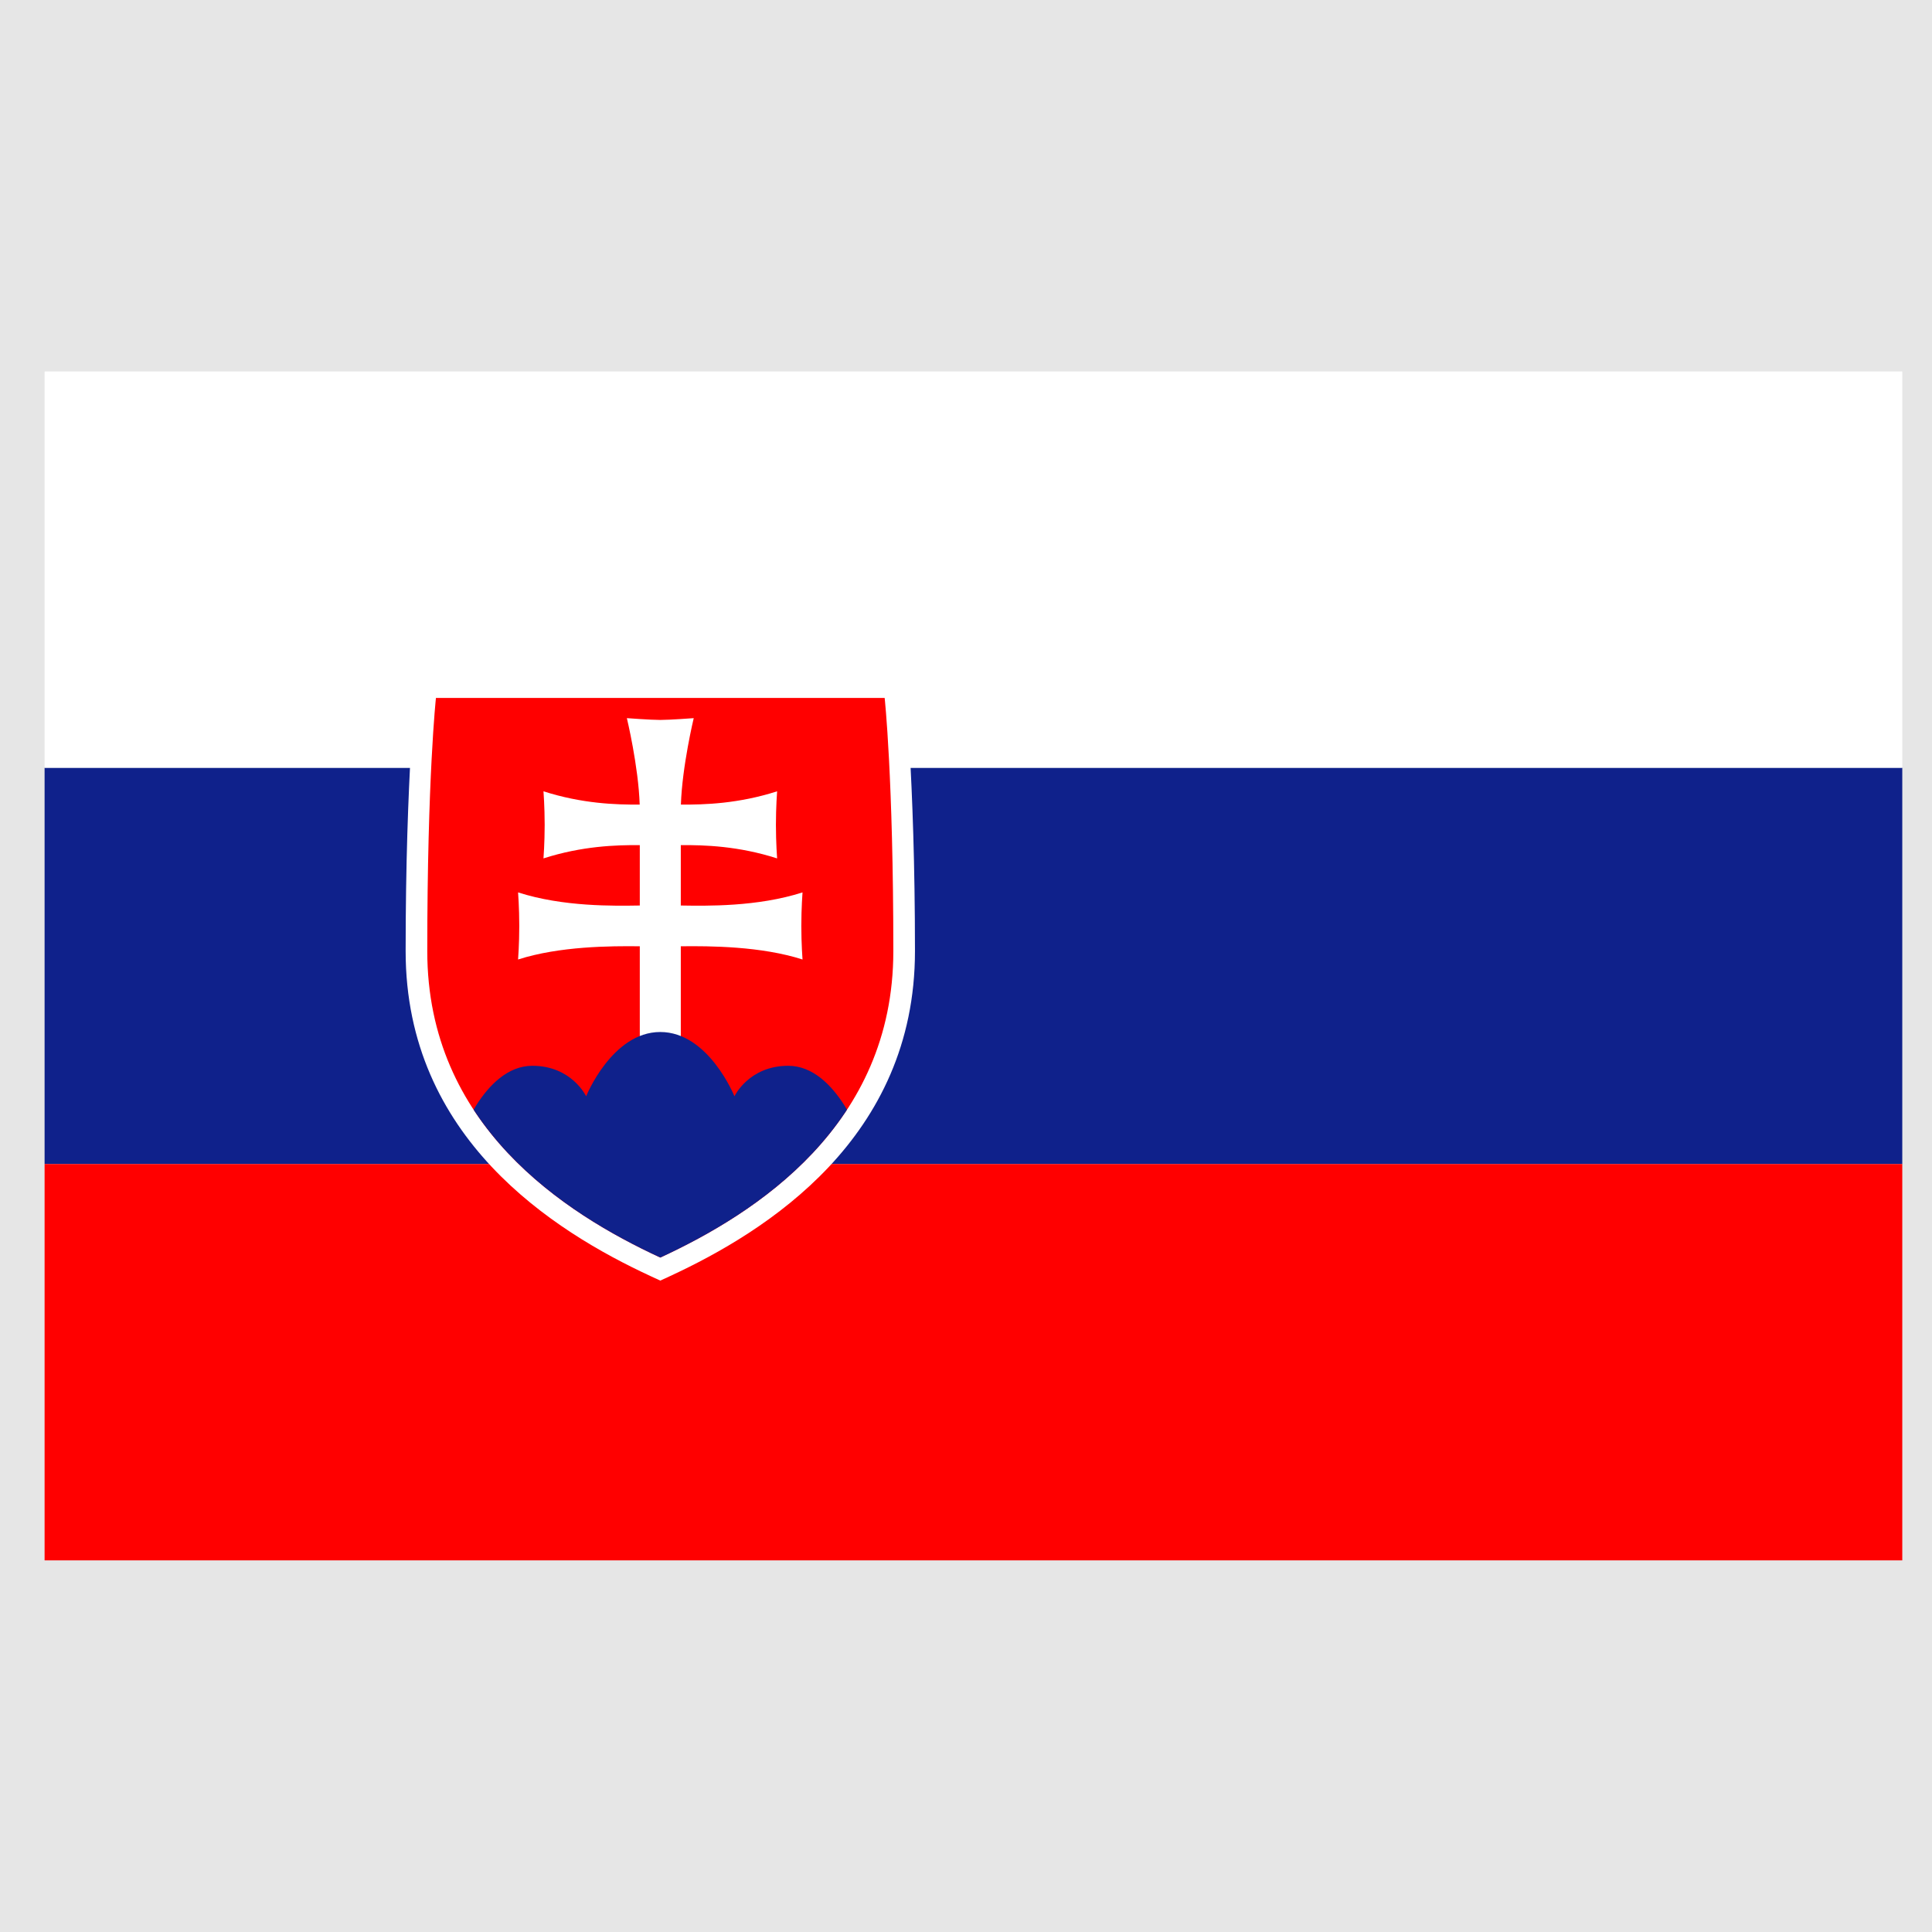
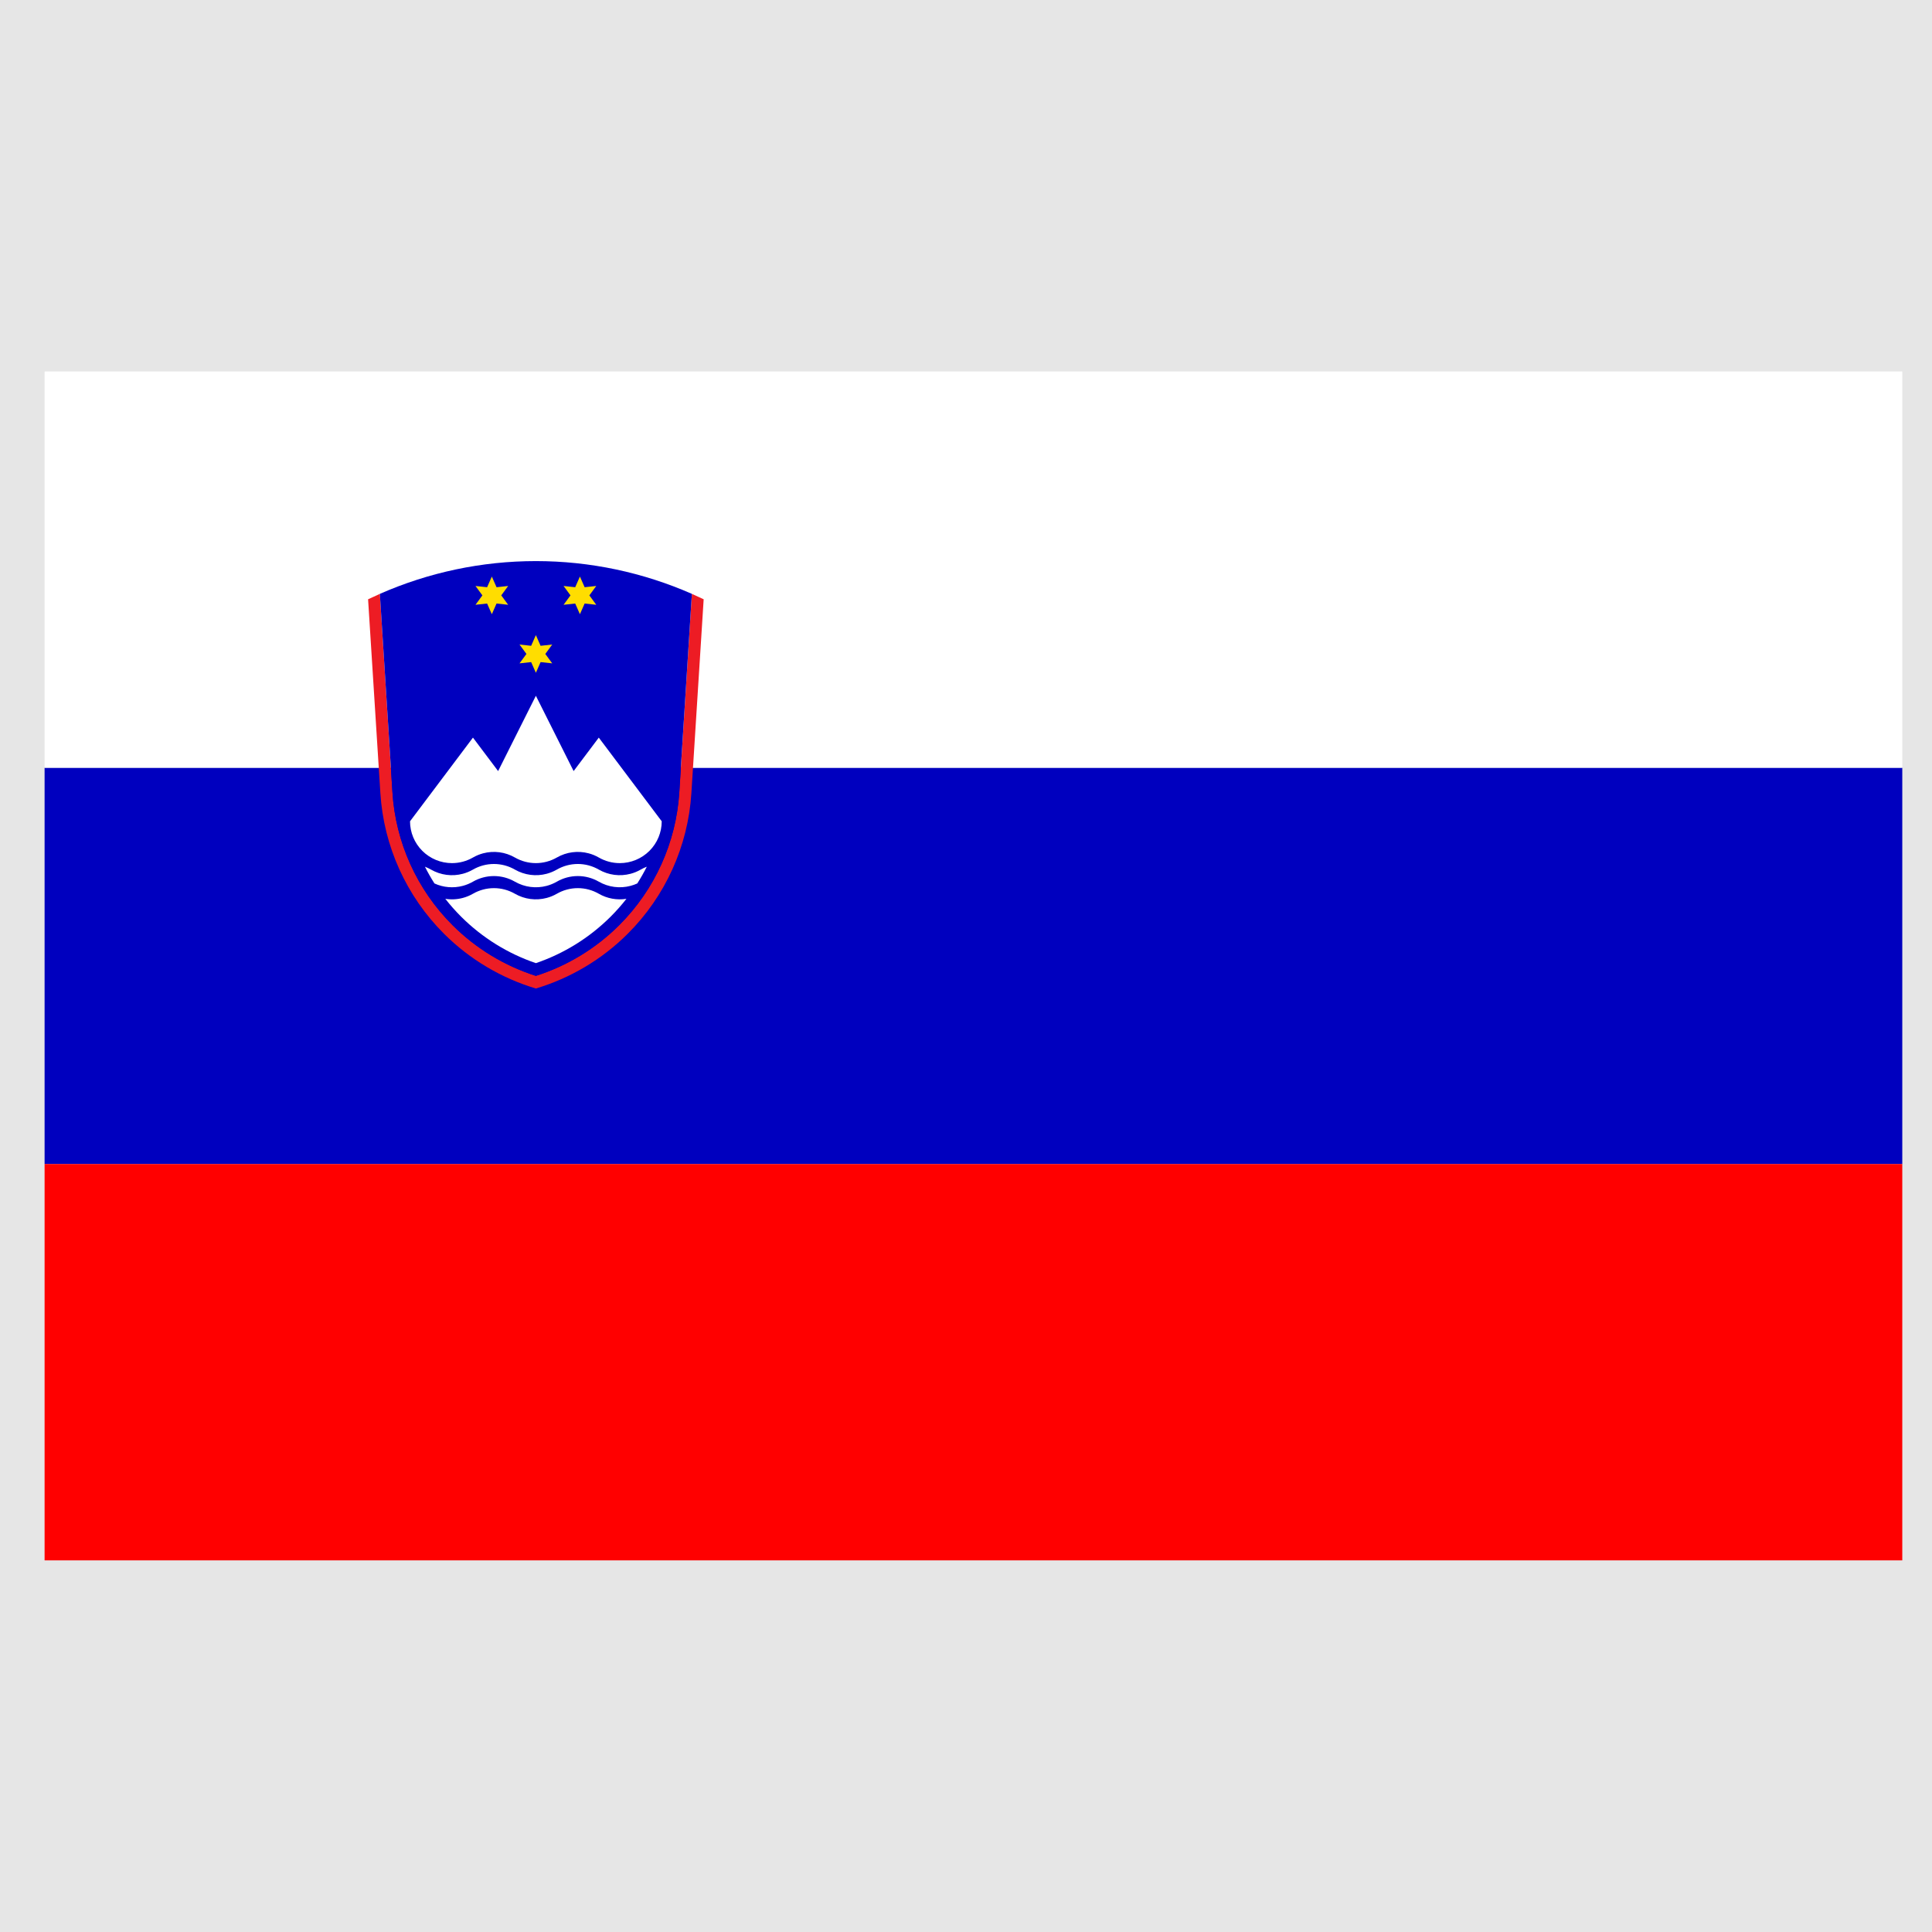
<svg xmlns="http://www.w3.org/2000/svg" height="26" width="26" version="1.1" viewBox="-2100 -1470 151.667 151.667" id="svg2">
-   <defs id="defs6">
-     <clipPath id="a">
-       <path d="m 171.82,258.25 c -26.762,-12.893 -65.044,-38.479 -65.044,-89.094 0,-50.614 2.42,-73.633 2.42,-73.633 h 125.25 c 0,0 2.422,23.019 2.422,73.633 -0.001,50.616 -38.286,76.201 -65.05,89.094 z" id="path9" />
-     </clipPath>
-   </defs>
+   <defs id="defs6" />
  <clipPath id="clipPath11">
    <circle cy="0" cx="0" r="735" id="circle13" style="fill:#28166f" />
  </clipPath>
  <rect height="151.667" width="151.667" y="-1470" x="-2100" id="rect15" style="fill:#e6e6e6;fill-rule:evenodd" />
  <g transform="matrix(0.1190474,0,0,0.1230773,-2082.61,-1343.199)" id="g17">
-     <rect height="252.78" width="1225" y="-540.56" x="-116.67" id="rect19" style="fill:#0f218b" />
+     <rect height="252.78" width="1225" y="-540.56" x="-116.67" id="rect19" style="fill:#0000bf;fill-opacity:1" />
    <rect height="252.78" width="1225" y="-793.33" x="-116.67" id="rect21" style="fill:#ffffff" />
    <rect height="252.78" width="1225" y="-287.78" x="-116.67" id="rect23" style="fill:#ff0000" />
-     <path d="m 121.41,-423.58 c 0,-111.98 7.146,-174.77 7.146,-174.77 h 321.57 c 0,0 7.149,62.786 7.149,174.77 0,119.2 -97.529,178.65 -161.74,207.37 l -6.194,2.771 -6.187,-2.771 c -64.207,-28.717 -161.74,-88.167 -161.74,-207.37 z" id="path25" style="fill:#ffffff;fill-rule:evenodd" />
-     <path d="m 289.34,-228.14 c -63.222,-28.283 -153.66,-84.409 -153.66,-195.44 0,-111.031 5.717,-161.52 5.717,-161.52 h 295.89 c 0,0 5.722,50.495 5.722,161.52 -0.002,111.03 -90.446,167.16 -153.67,195.44 z" id="path27" style="fill:#ff0000" />
-     <path d="m 302.86,-452.69 c 17.118,0.257 50.522,0.88 80.262,-8.362 0,0 -0.787,9.882 -0.787,21.395 0,11.514 0.787,21.397 0.787,21.397 -27.281,-8.476 -60.971,-8.654 -80.262,-8.426 v 61.325 h -27.04 v -61.325 c -19.294,-0.228 -52.979,-0.051 -80.262,8.426 0,0 0.787,-9.882 0.787,-21.397 0,-11.512 -0.787,-21.395 -0.787,-21.395 29.74,9.242 63.142,8.619 80.262,8.362 v -38.514 c -15.604,-0.129 -38.089,0.564 -63.51,8.463 0,0 0.787,-9.882 0.787,-21.397 0,-11.512 -0.787,-21.395 -0.787,-21.395 25.386,7.886 47.841,8.59 63.439,8.463 -0.801,-24.389 -8.453,-55.126 -8.453,-55.126 0,0 15.748,1.143 22.041,1.143 6.303,0 22.046,-1.143 22.046,-1.143 0,0 -7.649,30.74 -8.453,55.126 15.601,0.125 38.056,-0.577 63.442,-8.463 0,0 -0.787,9.882 -0.787,21.395 0,11.514 0.787,21.397 0.787,21.397 -25.424,-7.899 -47.909,-8.592 -63.513,-8.463 v 38.514 z" id="path29" style="fill:#ffffff" />
-     <g transform="matrix(2.3624,0,0,2.1936,-116.57,-794.65)" clip-path="url(#a)" id="g31">
-       <path d="m 170.64,274.85 -55.454,-49.43 c 0,0 7.089,-22.927 20.927,-22.927 10.996,0 15.009,8.865 15.009,8.865 0,0 7.22,-18.689 20.696,-18.689 13.479,0 20.699,18.689 20.699,18.689 0,0 4.013,-8.865 15.01,-8.865 13.838,0 20.927,22.927 20.927,22.927 l -57.814,49.43 z" id="path33" style="fill:#0f218b;fill-rule:evenodd" />
+     <g transform="matrix(2.927482,0,0,2.824013,133.1151,-26.27225)" id="g918">
+       <path id="path13" style="fill:#ed1c24;fill-opacity:1" d="m -9.801,-221.386 c -0.892,0.393 -1.777,0.802 -2.656,1.225 l 2.768,43.799 c 0.754,11.941 5.832,23.241 14.342,31.751 5.819,5.819 12.943,10.034 20.685,12.358 h 6.67e-4 c 7.742,-2.324 14.866,-6.539 20.685,-12.358 8.51,-8.51 13.588,-19.81 14.342,-31.751 l 2.768,-43.799 c -0.879,-0.423 -1.764,-0.831 -2.656,-1.225 l 6.67e-4,3.3e-4 -2.833,44.836 c -0.709,11.286 -5.507,21.967 -13.549,30.009 -5.3,5.301 -11.747,9.191 -18.756,11.432 h -10e-4 c -7.01,-2.24 -13.456,-6.131 -18.756,-11.432 -8.043,-8.042 -12.841,-18.723 -13.549,-30.009 l -2.834,-44.837 h 6.66e-4" />
+       <path id="path15" style="fill:#0000bf;fill-opacity:1" d="m 60.478,-221.386 c -10.968,-4.836 -22.921,-7.403 -35.14,-7.403 -12.219,0 -24.172,2.567 -35.14,7.403 l 2.834,44.836 c 0.709,11.286 5.507,21.967 13.549,30.009 5.3,5.301 11.746,9.191 18.756,11.432 h 0.001 c 7.01,-2.24 13.456,-6.131 18.756,-11.432 8.043,-8.042 12.841,-18.723 13.549,-30.009" />
+       <polyline transform="matrix(0.3333333,0,0,0.3333333,-12.4571,-228.7887)" points="119.764,62.917 124.434,56.539 116.574,57.394 113.386,50.161 110.197,57.394 102.338,56.539    107.008,62.917 102.338,69.295 110.197,68.44 113.386,75.673 116.574,68.44 124.434,69.295  " id="polyline17" style="fill:#ffdd00;fill-opacity:1" />
+       <polyline transform="matrix(0.3333333,0,0,0.3333333,-12.4571,-228.7887)" points="90,23.232 94.669,16.854 86.811,17.709 83.622,10.476 80.433,17.709 72.575,16.854 77.244,23.232    72.575,29.61 80.433,28.755 83.622,35.988 86.811,28.755 94.669,29.61  " id="polyline19" style="fill:#ffdd00;fill-opacity:1" />
+       <polyline transform="matrix(0.3333333,0,0,0.3333333,-12.4571,-228.7887)" points="149.527,23.232 154.195,16.854 146.338,17.709 143.148,10.476 139.959,17.709 132.102,16.854    136.771,23.232 132.102,29.61 139.959,28.755 143.148,35.988 146.338,28.755 154.195,29.61  " id="polyline21" style="fill:#ffdd00;fill-opacity:1" />
+       <path id="path23" style="fill:#ffffff" d="m 53.685,-170.021 -14.174,-18.898 -5.669,7.559 -8.504,-17.008 -8.504,17.008 -5.669,-7.559 -14.173,18.898 c 0,2.506 0.996,4.909 2.768,6.681 1.772,1.771 4.175,2.768 6.681,2.768 1.673,0 3.301,-0.444 4.725,-1.266 0.009,-0.006 -0.011,0.007 -0.002,0.001 0.71,-0.41 1.475,-0.729 2.28,-0.945 2.421,-0.648 5,-0.309 7.17,0.943 1.449,0.837 3.081,1.266 4.725,1.266 0.007,0 -0.009,0 -0.002,0 1.645,0 3.276,-0.43 4.726,-1.266 2.17,-1.253 4.749,-1.592 7.17,-0.943 0.805,0.215 1.57,0.535 2.28,0.945 0.01,0.005 -0.011,-0.007 -0.002,-0.001 1.424,0.822 3.051,1.266 4.725,1.266 2.507,0 4.91,-0.996 6.682,-2.768 1.772,-1.772 2.768,-4.175 2.768,-6.681" />
+       <path id="path25-4" style="fill:#ffffff" d="m 0.349,-159.76 c 0.65,1.292 1.365,2.553 2.142,3.778 0,0 -3.33e-4,6.7e-4 0,10e-4 1.995,0.917 4.256,1.115 6.395,0.542 0.805,-0.215 1.571,-0.535 2.28,-0.945 0.009,-0.005 -0.011,0.007 -0.002,0.001 1.424,-0.823 3.052,-1.266 4.725,-1.266 0.003,0 -0.004,0 -10e-4,0 1.645,-6.6e-4 3.276,0.429 4.725,1.266 2.17,1.253 4.749,1.592 7.17,0.943 0.805,-0.215 1.57,-0.535 2.28,-0.945 0.01,-0.005 -0.011,0.007 -0.002,10e-4 1.424,-0.823 3.051,-1.266 4.725,-1.266 0.003,0 -0.005,0 -0.001,0 1.645,-6.6e-4 3.277,0.429 4.725,1.266 2.171,1.253 4.749,1.592 7.17,0.943 0.52,-0.139 1.022,-0.322 1.504,-0.543 v 0 c 0.777,-1.225 1.492,-2.486 2.143,-3.778 0,-6.7e-4 0,0 0,0 -0.472,0.18 -0.93,0.397 -1.368,0.65 -0.009,0.005 0.012,-0.007 0.003,-0.001 -0.71,0.41 -1.475,0.729 -2.281,0.945 -2.421,0.648 -4.999,0.309 -7.17,-0.944 -1.449,-0.837 -3.081,-1.266 -4.725,-1.266 -0.003,0 0.005,0 0.001,0 -1.674,0 -3.301,0.444 -4.725,1.266 -0.009,0.005 0.012,-0.007 0.002,-0.001 -0.71,0.41 -1.475,0.729 -2.28,0.945 -2.421,0.649 -5,0.31 -7.17,-0.943 -1.449,-0.837 -3.081,-1.266 -4.725,-1.266 -0.004,0 0.004,0 10e-4,0 -1.673,0 -3.301,0.444 -4.725,1.267 -0.009,0.005 0.011,-0.007 0.002,-10e-4 -0.71,0.41 -1.475,0.729 -2.28,0.945 -2.421,0.648 -5,0.309 -7.17,-0.944 -0.44,-0.254 -0.898,-0.471 -1.367,-0.649 -3.33e-4,0 0,-6.6e-4 0,0" />
+       <path id="path27-3" style="fill:#ffffff" d="m 45.738,-152.509 c -1.101,1.411 -2.293,2.761 -3.572,4.04 -4.78,4.78 -10.549,8.342 -16.827,10.488 h -3.33e-4 c -6.278,-2.146 -12.048,-5.708 -16.828,-10.488 -1.279,-1.279 -2.471,-2.629 -3.572,-4.04 0,0 -3.33e-4,0 0,0 1.303,0.21 2.648,0.146 3.948,-0.202 0.805,-0.216 1.571,-0.535 2.28,-0.945 0.009,-0.005 -0.011,0.007 -0.002,10e-4 1.424,-0.823 3.052,-1.266 4.725,-1.266 0.003,0 -0.004,0 -10e-4,0 1.645,-6.6e-4 3.276,0.429 4.725,1.266 2.17,1.253 4.749,1.592 7.17,0.944 0.805,-0.216 1.571,-0.535 2.281,-0.945 0.009,-0.005 -0.012,0.007 -0.002,0.001 1.424,-0.823 3.051,-1.266 4.725,-1.266 0.003,0 -0.004,0 -6.67e-4,0 1.645,-6.6e-4 3.276,0.429 4.725,1.266 1.89,1.092 4.091,1.49 6.227,1.145 6.67e-4,0 0,0 -6.66e-4,6.7e-4" />
    </g>
  </g>
</svg>
